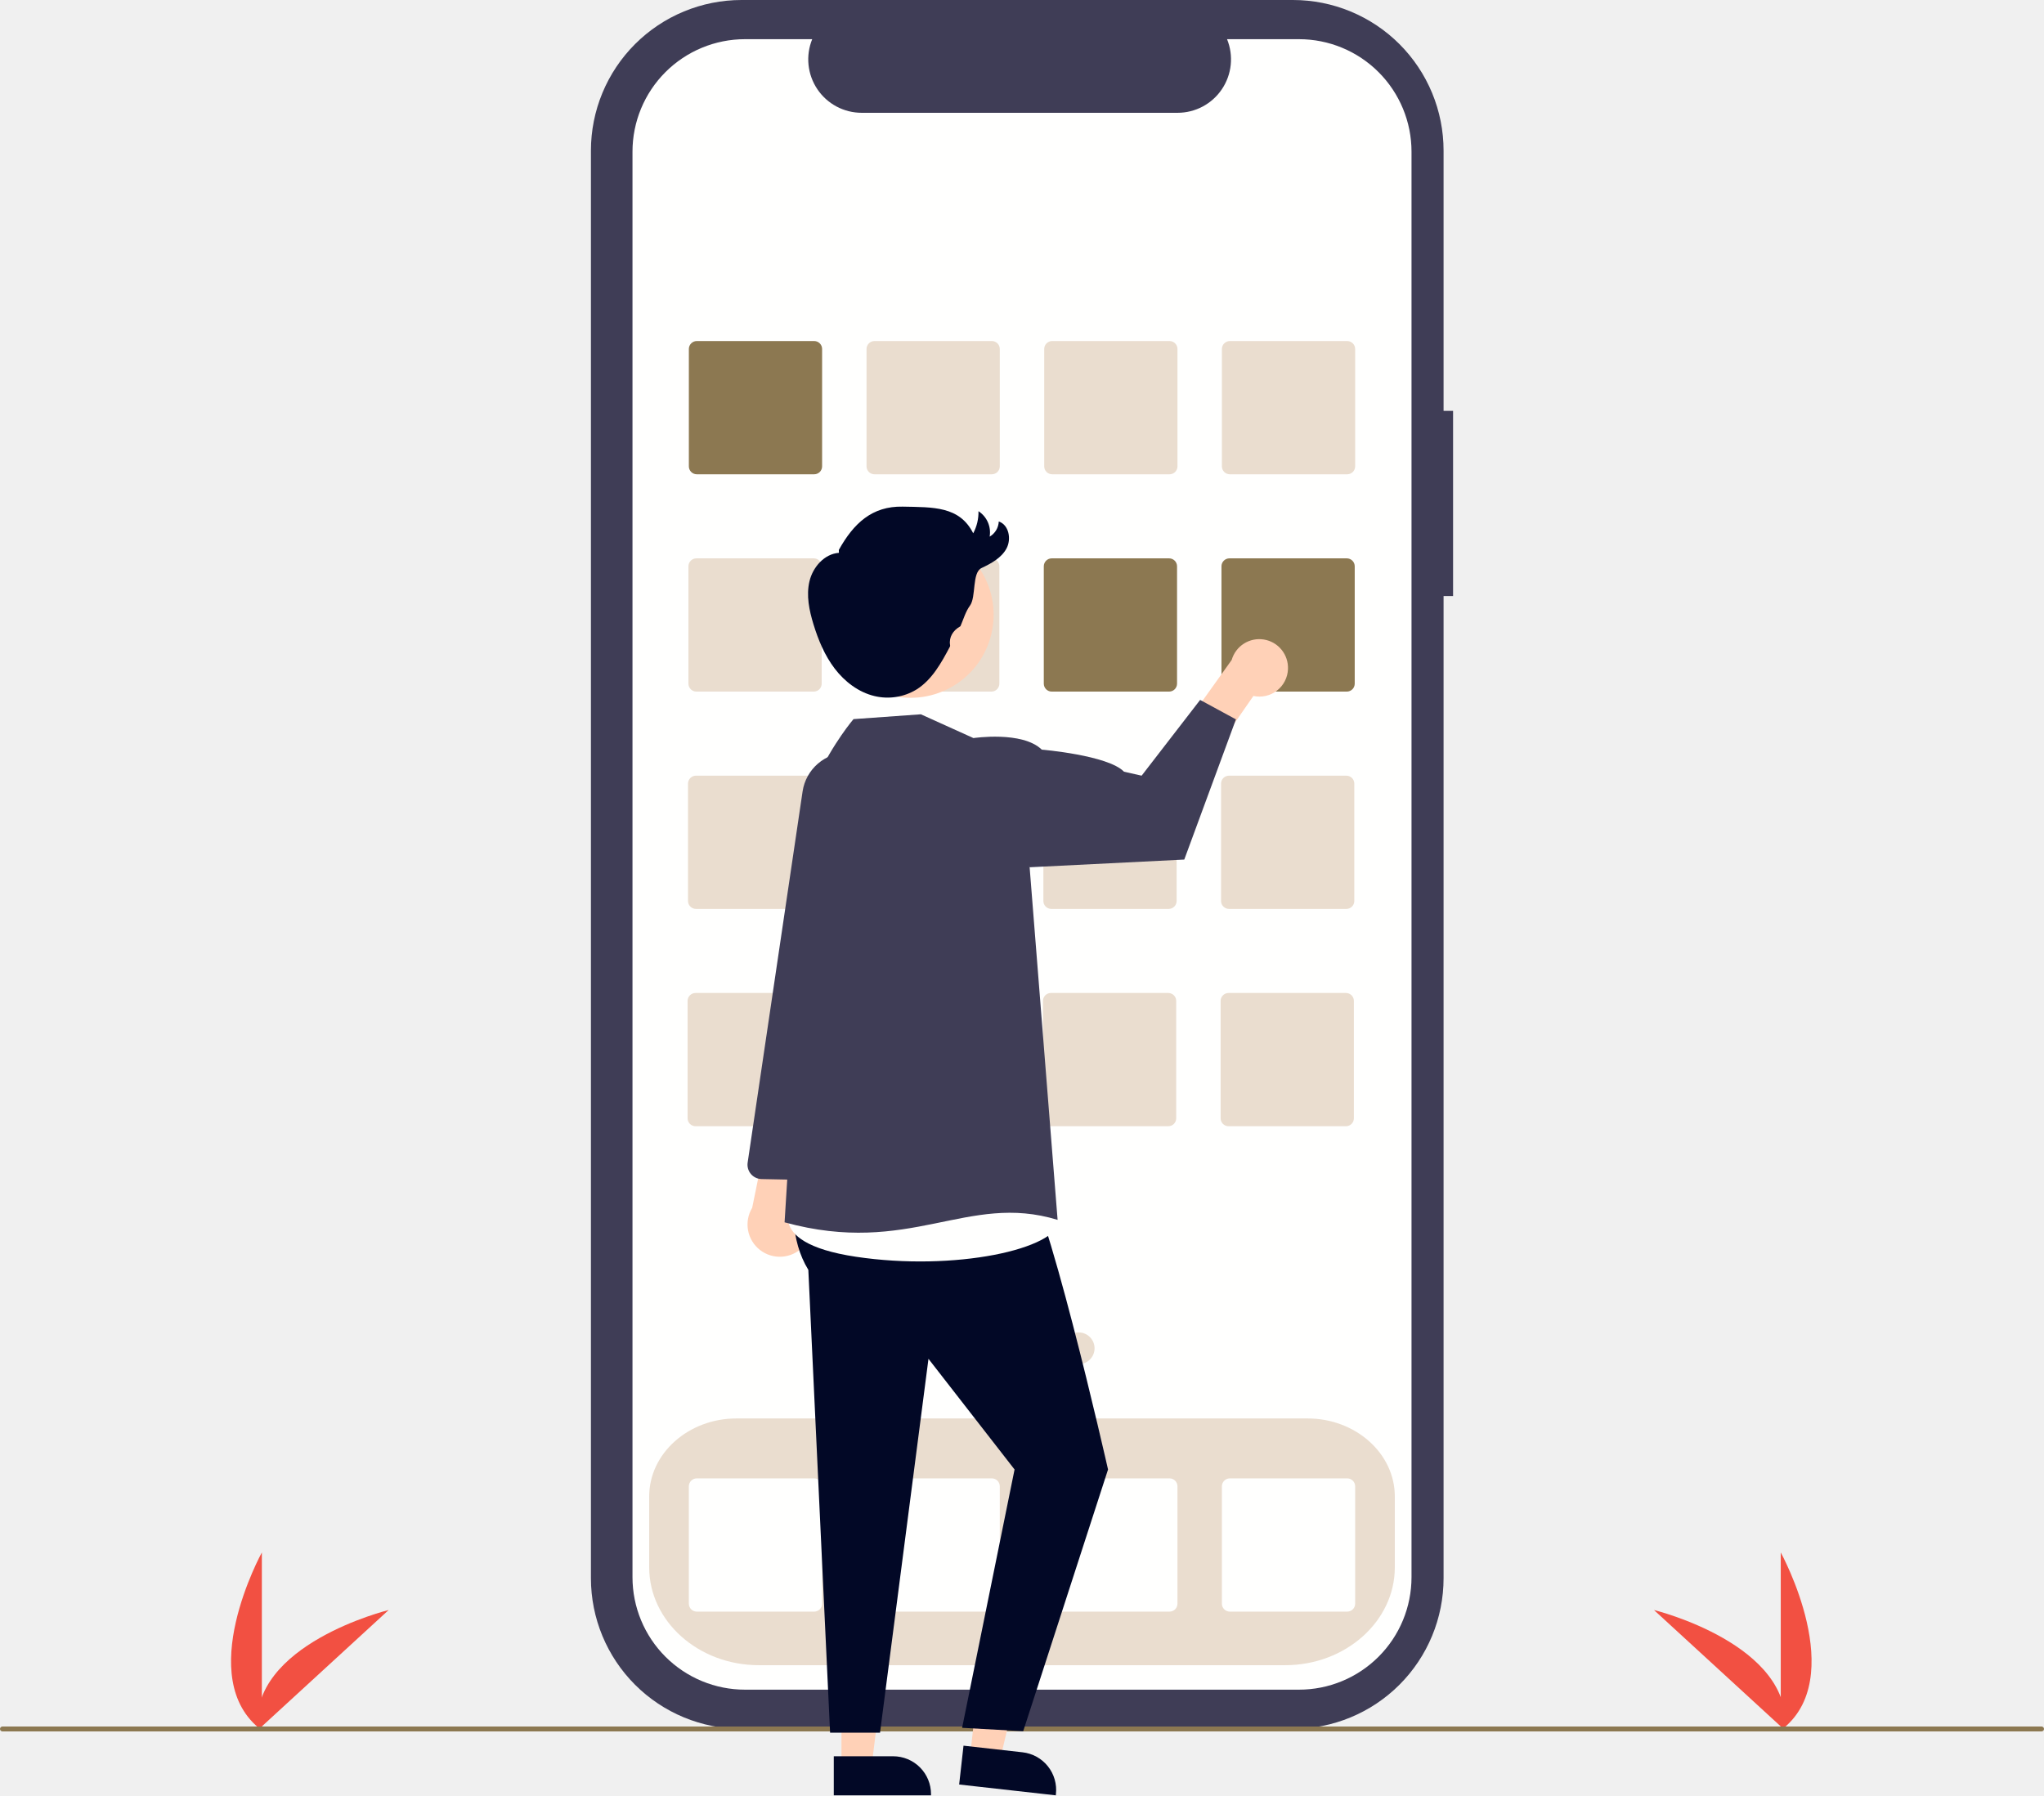
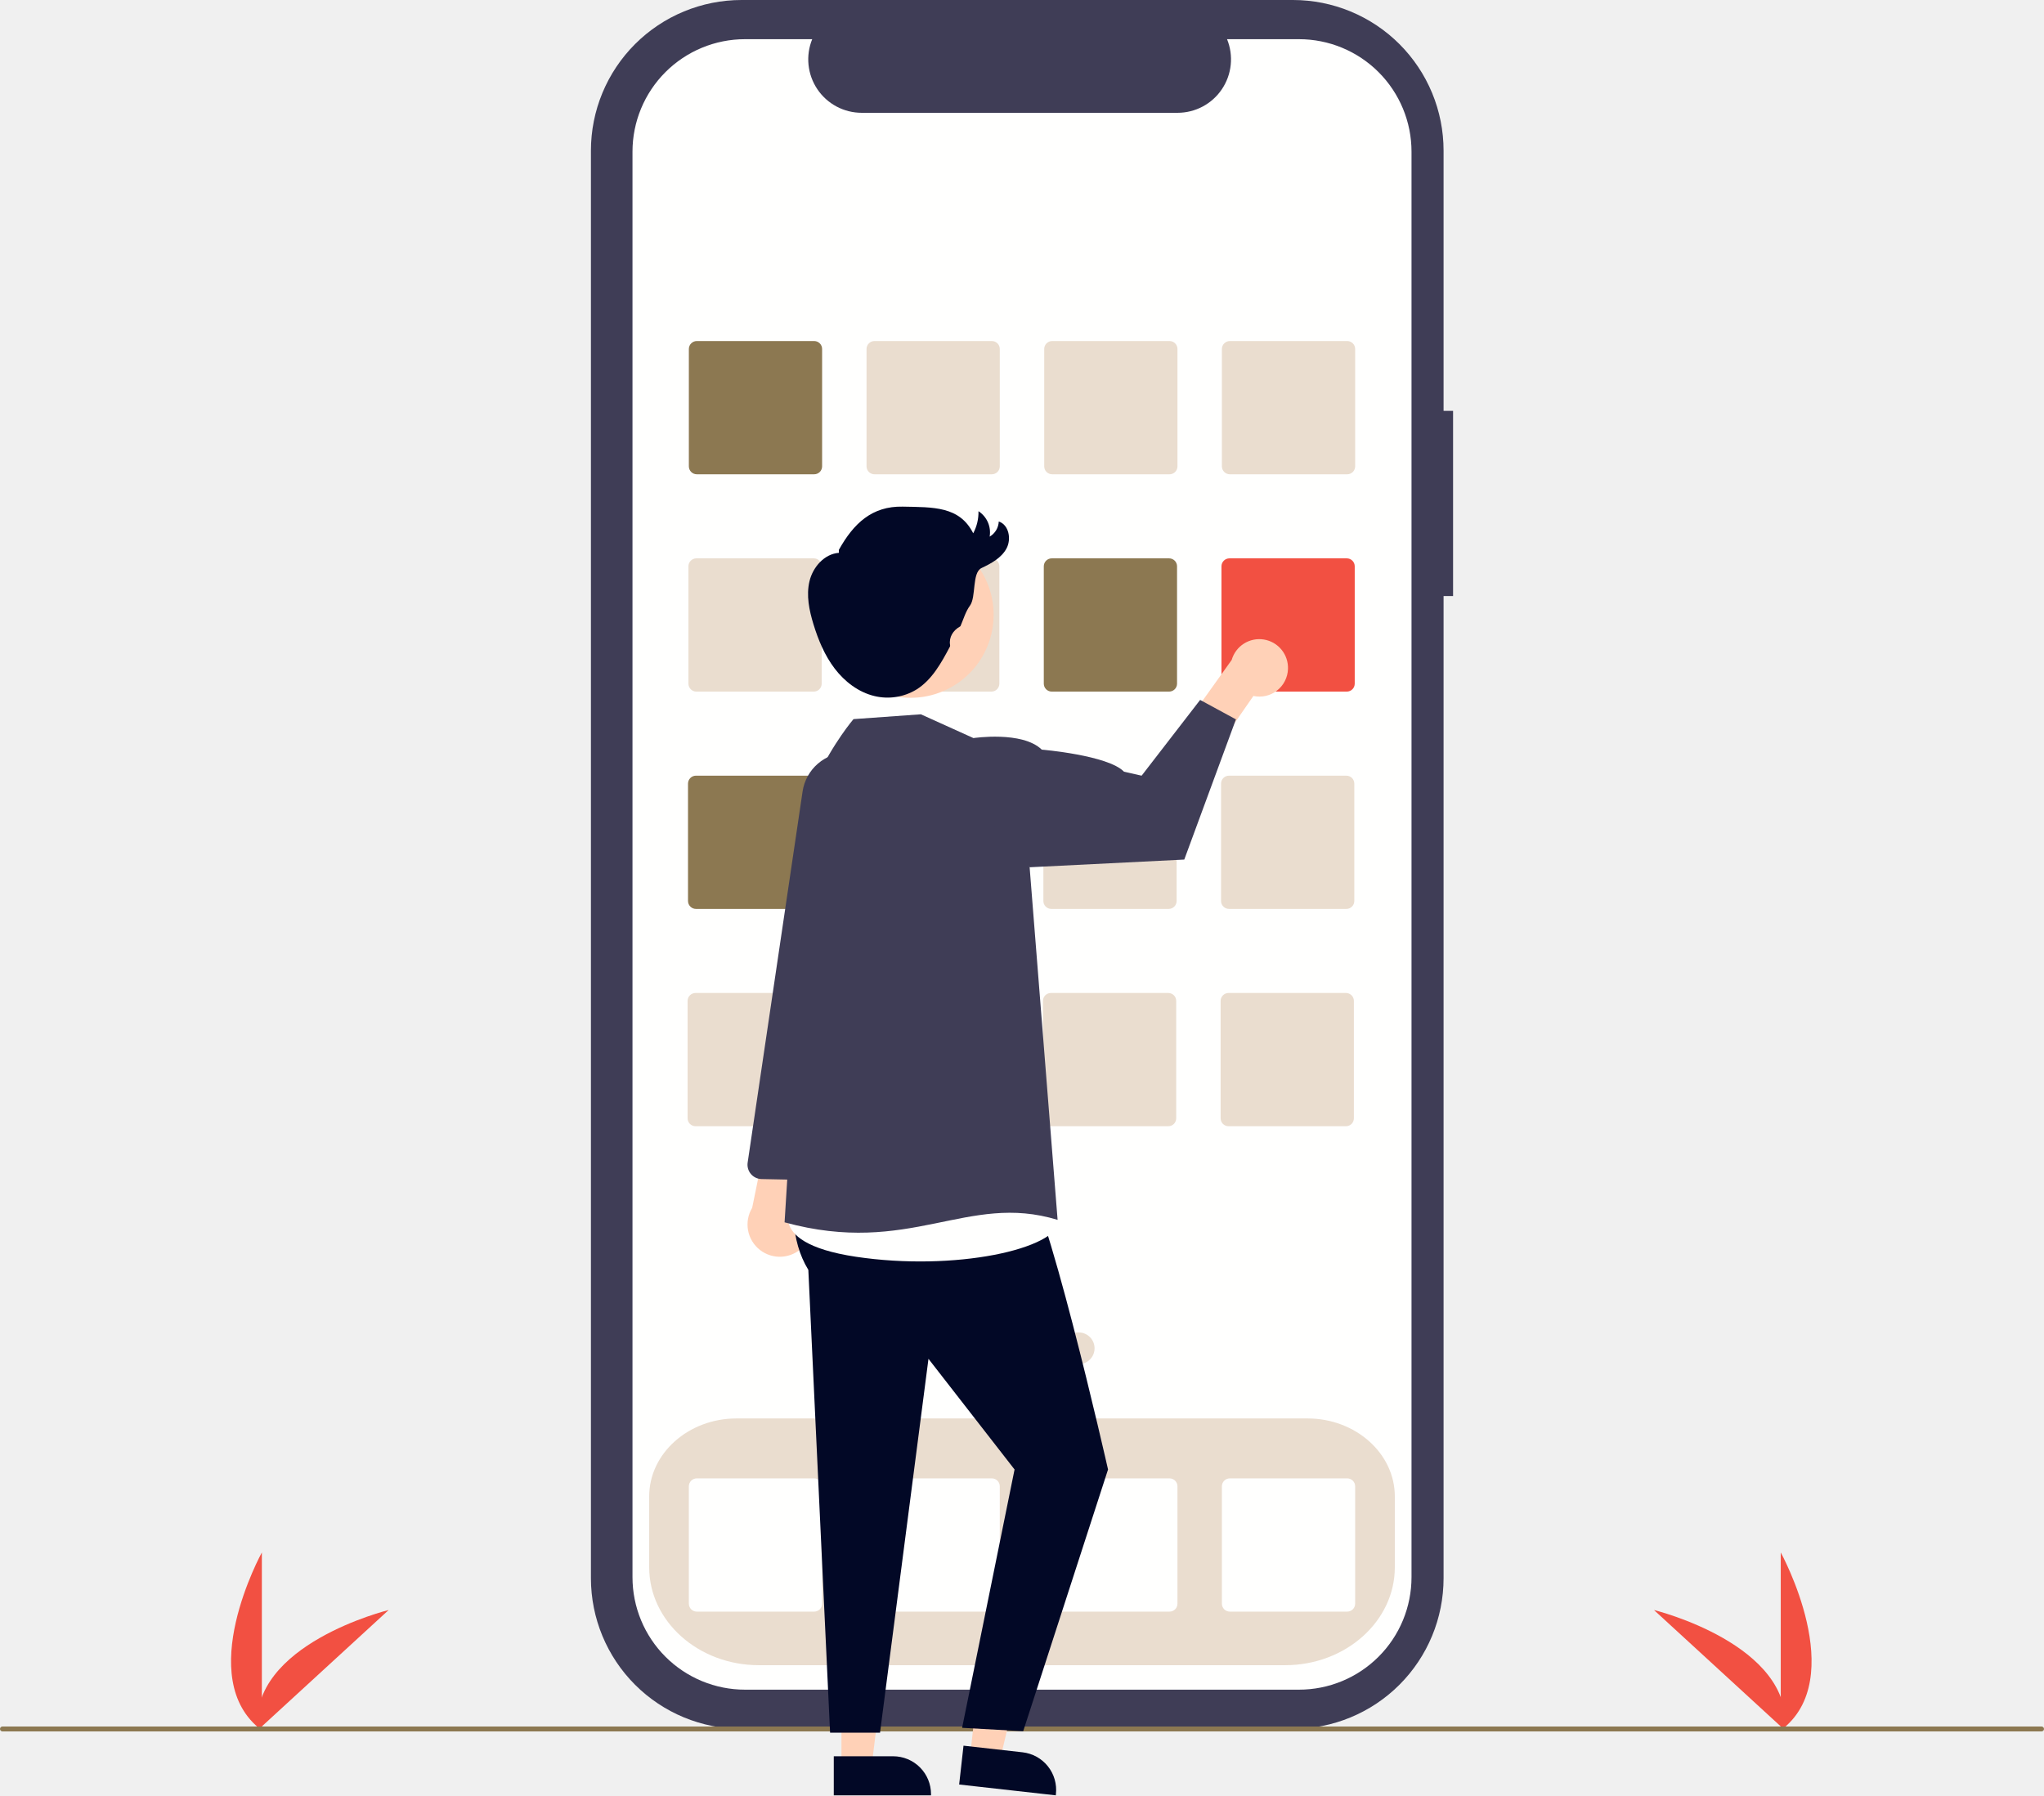
<svg xmlns="http://www.w3.org/2000/svg" width="683" height="600" viewBox="0 0 683 600" fill="none">
-   <g clip-path="url(#clip0)">
-     <path d="M595.037 578.287V518.828C595.037 518.828 618.208 560.982 595.037 578.287Z" fill="#F25042" />
-     <path d="M596.469 578.276L552.67 538.066C552.67 538.066 599.391 549.504 596.469 578.276Z" fill="#F25042" />
-     <path d="M87.499 578.287V518.828C87.499 518.828 64.329 560.982 87.499 578.287Z" fill="#F25042" />
-     <path d="M86.067 578.276L129.866 538.066C129.866 538.066 83.145 549.504 86.067 578.276Z" fill="#F25042" />
-     <path d="M485.543 137.302H482.368V50.334C482.368 43.724 481.067 37.179 478.537 31.072C476.008 24.965 472.3 19.417 467.626 14.743C462.953 10.069 457.404 6.361 451.297 3.831C445.191 1.302 438.646 5.39698e-06 432.036 1.13428e-10H247.79C241.18 -1.40318e-05 234.635 1.302 228.528 3.831C222.422 6.361 216.873 10.069 212.199 14.742C207.525 19.416 203.818 24.965 201.288 31.072C198.759 37.179 197.457 43.724 197.457 50.334V527.445C197.457 540.794 202.76 553.597 212.199 563.037C221.638 572.476 234.441 577.779 247.79 577.779H432.036C445.385 577.779 458.187 572.476 467.626 563.037C477.065 553.597 482.368 540.794 482.368 527.445V199.207H485.543V137.302Z" fill="#3F3D56" />
-     <path d="M434.067 13.095H410.017C411.123 15.807 411.545 18.749 411.246 21.662C410.947 24.576 409.937 27.371 408.303 29.801C406.67 32.232 404.464 34.224 401.879 35.601C399.295 36.978 396.411 37.698 393.483 37.699H287.931C285.002 37.698 282.119 36.978 279.534 35.601C276.95 34.224 274.744 32.232 273.11 29.801C271.477 27.371 270.466 24.576 270.167 21.662C269.868 18.749 270.291 15.807 271.397 13.095H248.934C238.965 13.095 229.404 17.055 222.355 24.105C215.306 31.154 211.346 40.715 211.346 50.684V527.095C211.346 532.031 212.318 536.919 214.207 541.479C216.096 546.04 218.865 550.184 222.355 553.674C225.845 557.165 229.989 559.934 234.549 561.823C239.11 563.712 243.997 564.684 248.934 564.684H434.067C439.003 564.684 443.891 563.712 448.451 561.823C453.012 559.934 457.155 557.165 460.646 553.674C464.136 550.184 466.905 546.04 468.794 541.48C470.683 536.919 471.655 532.031 471.655 527.095V50.684C471.655 45.748 470.683 40.86 468.794 36.3C466.905 31.739 464.136 27.595 460.646 24.105C457.155 20.614 453.012 17.846 448.451 15.957C443.891 14.068 439.003 13.095 434.067 13.095Z" fill="#FFFFFE" />
-     <path d="M429.43 556.504H253.572C233.365 556.504 216.926 541.83 216.926 523.794V500.114C216.926 485.739 230.018 474.043 246.11 474.043H436.892C452.984 474.043 466.076 485.739 466.076 500.114V523.794C466.076 541.83 449.636 556.504 429.43 556.504Z" fill="#EADDCF" />
-     <path d="M272.057 158.505H232.83C232.127 158.504 231.454 158.225 230.957 157.728C230.46 157.231 230.181 156.557 230.18 155.854V116.626C230.181 115.923 230.46 115.249 230.957 114.752C231.454 114.255 232.127 113.976 232.83 113.975H272.057C272.76 113.976 273.434 114.255 273.931 114.752C274.428 115.249 274.707 115.923 274.708 116.626V155.854C274.707 156.557 274.428 157.231 273.931 157.728C273.434 158.225 272.76 158.504 272.057 158.505V158.505Z" fill="#8C7851" />
-     <path d="M331.429 158.505H292.201C291.499 158.504 290.825 158.225 290.328 157.728C289.831 157.231 289.552 156.557 289.551 155.854V116.626C289.552 115.923 289.831 115.249 290.328 114.752C290.825 114.255 291.499 113.976 292.201 113.975H331.429C332.131 113.976 332.805 114.255 333.302 114.752C333.799 115.249 334.078 115.923 334.079 116.626V155.854C334.078 156.557 333.799 157.231 333.302 157.728C332.805 158.225 332.131 158.504 331.429 158.505V158.505Z" fill="#EADDCF" />
-     <path d="M390.8 158.505H351.572C350.87 158.504 350.196 158.225 349.699 157.728C349.202 157.231 348.923 156.557 348.922 155.854V116.626C348.923 115.923 349.202 115.249 349.699 114.752C350.196 114.255 350.87 113.976 351.572 113.975H390.8C391.502 113.976 392.176 114.255 392.673 114.752C393.17 115.249 393.449 115.923 393.45 116.626V155.854C393.449 156.557 393.17 157.231 392.673 157.728C392.176 158.225 391.502 158.504 390.8 158.505V158.505Z" fill="#EADDCF" />
-     <path d="M450.171 158.505H410.943C410.241 158.504 409.567 158.225 409.07 157.728C408.573 157.231 408.294 156.557 408.293 155.854V116.626C408.294 115.923 408.573 115.249 409.07 114.752C409.567 114.255 410.241 113.976 410.943 113.975H450.171C450.873 113.976 451.547 114.255 452.044 114.752C452.541 115.249 452.82 115.923 452.821 116.626V155.854C452.82 156.557 452.541 157.231 452.044 157.728C451.547 158.225 450.873 158.504 450.171 158.505V158.505Z" fill="#EADDCF" />
-     <path d="M271.917 231.131H232.69C231.987 231.13 231.313 230.851 230.816 230.354C230.319 229.857 230.04 229.183 230.039 228.48V189.252C230.04 188.549 230.319 187.875 230.816 187.378C231.313 186.881 231.987 186.602 232.69 186.601H271.917C272.62 186.602 273.293 186.881 273.79 187.378C274.287 187.875 274.566 188.549 274.567 189.252V228.48C274.566 229.183 274.287 229.857 273.79 230.354C273.293 230.851 272.62 231.13 271.917 231.131Z" fill="#EADDCF" />
-     <path d="M331.288 231.131H292.061C291.358 231.13 290.684 230.851 290.187 230.354C289.69 229.857 289.411 229.183 289.41 228.48V189.252C289.411 188.549 289.69 187.875 290.187 187.378C290.684 186.881 291.358 186.602 292.061 186.601H331.288C331.991 186.602 332.664 186.881 333.161 187.378C333.658 187.875 333.938 188.549 333.938 189.252V228.48C333.938 229.183 333.658 229.857 333.161 230.354C332.664 230.851 331.991 231.13 331.288 231.131V231.131Z" fill="#EADDCF" />
-     <path d="M390.659 231.131H351.432C350.729 231.13 350.055 230.851 349.558 230.354C349.062 229.857 348.782 229.183 348.781 228.48V189.252C348.782 188.549 349.062 187.875 349.558 187.378C350.055 186.881 350.729 186.602 351.432 186.601H390.659C391.362 186.602 392.035 186.881 392.532 187.378C393.029 187.875 393.309 188.549 393.31 189.252V228.48C393.309 229.183 393.029 229.857 392.532 230.354C392.035 230.851 391.362 231.13 390.659 231.131V231.131Z" fill="#8C7851" />
-     <path d="M450.03 231.131H410.803C410.1 231.13 409.426 230.851 408.93 230.354C408.433 229.857 408.153 229.183 408.152 228.48V189.252C408.153 188.549 408.433 187.875 408.93 187.378C409.426 186.881 410.1 186.602 410.803 186.601H450.03C450.733 186.602 451.407 186.881 451.903 187.378C452.4 187.875 452.68 188.549 452.681 189.252V228.48C452.68 229.183 452.4 229.857 451.903 230.354C451.407 230.851 450.733 231.13 450.03 231.131V231.131Z" fill="#8C7851" />
-     <path d="M271.776 303.757H232.549C231.846 303.756 231.173 303.477 230.676 302.98C230.179 302.483 229.899 301.809 229.898 301.106V261.878C229.899 261.175 230.179 260.501 230.676 260.004C231.173 259.507 231.846 259.228 232.549 259.227H271.776C272.479 259.228 273.153 259.507 273.649 260.004C274.146 260.501 274.426 261.175 274.427 261.878V301.106C274.426 301.809 274.146 302.483 273.649 302.98C273.153 303.477 272.479 303.756 271.776 303.757V303.757Z" fill="#EADDCF" />
-     <path d="M331.147 303.757H291.92C291.217 303.756 290.544 303.477 290.047 302.98C289.55 302.483 289.27 301.809 289.27 301.106V261.878C289.27 261.175 289.55 260.501 290.047 260.004C290.544 259.507 291.217 259.228 291.92 259.227H331.147C331.85 259.228 332.524 259.507 333.021 260.004C333.517 260.501 333.797 261.175 333.798 261.878V301.106C333.797 301.809 333.517 302.483 333.021 302.98C332.524 303.477 331.85 303.756 331.147 303.757V303.757Z" fill="#EADDCF" />
-     <path d="M390.518 303.757H351.291C350.588 303.756 349.915 303.477 349.418 302.98C348.921 302.483 348.641 301.809 348.641 301.106V261.878C348.641 261.175 348.921 260.501 349.418 260.004C349.915 259.507 350.588 259.228 351.291 259.227H390.518C391.221 259.228 391.895 259.507 392.392 260.004C392.889 260.501 393.168 261.175 393.169 261.878V301.106C393.168 301.809 392.889 302.483 392.392 302.98C391.895 303.477 391.221 303.756 390.518 303.757V303.757Z" fill="#EADDCF" />
-     <path d="M449.889 303.757H410.662C409.96 303.756 409.286 303.477 408.789 302.98C408.292 302.483 408.013 301.809 408.012 301.106V261.878C408.013 261.175 408.292 260.501 408.789 260.004C409.286 259.507 409.96 259.228 410.662 259.227H449.889C450.592 259.228 451.266 259.507 451.763 260.004C452.26 260.501 452.539 261.175 452.54 261.878V301.106C452.539 301.809 452.26 302.483 451.763 302.98C451.266 303.477 450.592 303.756 449.889 303.757V303.757Z" fill="#EADDCF" />
-     <path d="M271.636 376.383H232.408C231.706 376.382 231.032 376.103 230.535 375.606C230.038 375.109 229.759 374.435 229.758 373.732V334.504C229.759 333.801 230.038 333.127 230.535 332.63C231.032 332.133 231.706 331.854 232.408 331.853H271.636C272.338 331.854 273.012 332.133 273.509 332.63C274.006 333.127 274.285 333.801 274.286 334.504V373.732C274.285 374.435 274.006 375.109 273.509 375.606C273.012 376.103 272.338 376.382 271.636 376.383V376.383Z" fill="#EADDCF" />
-     <path d="M331.007 376.383H291.779C291.077 376.382 290.403 376.103 289.906 375.606C289.409 375.109 289.13 374.435 289.129 373.732V334.504C289.13 333.801 289.409 333.127 289.906 332.63C290.403 332.133 291.077 331.854 291.779 331.853H331.007C331.709 331.854 332.383 332.133 332.88 332.63C333.377 333.127 333.656 333.801 333.657 334.504V373.732C333.656 374.435 333.377 375.109 332.88 375.606C332.383 376.103 331.709 376.382 331.007 376.383Z" fill="#EADDCF" />
-     <path d="M390.378 376.383H351.151C350.448 376.382 349.774 376.103 349.277 375.606C348.78 375.109 348.501 374.435 348.5 373.732V334.504C348.501 333.801 348.78 333.127 349.277 332.63C349.774 332.133 350.448 331.854 351.151 331.853H390.378C391.081 331.854 391.754 332.133 392.251 332.63C392.748 333.127 393.027 333.801 393.028 334.504V373.732C393.027 374.435 392.748 375.109 392.251 375.606C391.754 376.103 391.081 376.382 390.378 376.383Z" fill="#EADDCF" />
-     <path d="M449.749 376.383H410.522C409.819 376.382 409.145 376.103 408.648 375.606C408.151 375.109 407.872 374.435 407.871 373.732V334.504C407.872 333.801 408.151 333.127 408.648 332.63C409.145 332.133 409.819 331.854 410.522 331.853H449.749C450.452 331.854 451.125 332.133 451.622 332.63C452.119 333.127 452.399 333.801 452.399 334.504V373.732C452.399 374.435 452.119 375.109 451.622 375.606C451.125 376.103 450.452 376.382 449.749 376.383V376.383Z" fill="#EADDCF" />
-     <path d="M272.057 538.599H232.83C232.127 538.598 231.454 538.319 230.957 537.822C230.46 537.325 230.181 536.651 230.18 535.949V496.72C230.181 496.017 230.46 495.344 230.957 494.847C231.454 494.35 232.127 494.07 232.83 494.069H272.057C272.76 494.07 273.434 494.35 273.931 494.847C274.428 495.344 274.707 496.017 274.708 496.72V535.949C274.707 536.651 274.428 537.325 273.931 537.822C273.434 538.319 272.76 538.598 272.057 538.599Z" fill="#FFFFFE" />
-     <path d="M331.429 538.599H292.201C291.499 538.598 290.825 538.319 290.328 537.822C289.831 537.325 289.552 536.651 289.551 535.949V496.72C289.552 496.017 289.831 495.343 290.328 494.847C290.825 494.35 291.499 494.07 292.201 494.069H331.429C332.131 494.07 332.805 494.35 333.302 494.847C333.799 495.343 334.078 496.017 334.079 496.72V535.949C334.078 536.651 333.799 537.325 333.302 537.822C332.805 538.319 332.131 538.598 331.429 538.599V538.599Z" fill="#FFFFFE" />
-     <path d="M390.8 538.599H351.572C350.87 538.598 350.196 538.319 349.699 537.822C349.202 537.325 348.923 536.651 348.922 535.949V496.72C348.923 496.017 349.202 495.343 349.699 494.847C350.196 494.35 350.87 494.07 351.572 494.069H390.8C391.502 494.07 392.176 494.35 392.673 494.847C393.17 495.343 393.449 496.017 393.45 496.72V535.949C393.449 536.651 393.17 537.325 392.673 537.822C392.176 538.319 391.502 538.598 390.8 538.599V538.599Z" fill="#FFFFFE" />
-     <path d="M450.171 538.599H410.943C410.241 538.598 409.567 538.319 409.07 537.822C408.573 537.325 408.294 536.651 408.293 535.949V496.72C408.294 496.017 408.573 495.344 409.07 494.847C409.567 494.35 410.241 494.07 410.943 494.069H450.171C450.873 494.07 451.547 494.35 452.044 494.847C452.541 495.344 452.82 496.017 452.821 496.72V535.949C452.82 536.651 452.541 537.325 452.044 537.822C451.547 538.319 450.873 538.598 450.171 538.599Z" fill="#FFFFFE" />
-     <path d="M322.276 455.901C325.203 455.901 327.577 453.527 327.577 450.599C327.577 447.672 325.203 445.298 322.276 445.298C319.348 445.298 316.975 447.672 316.975 450.599C316.975 453.527 319.348 455.901 322.276 455.901Z" fill="#EADDCF" />
-     <path d="M341.36 455.901C344.287 455.901 346.661 453.527 346.661 450.599C346.661 447.672 344.287 445.298 341.36 445.298C338.432 445.298 336.059 447.672 336.059 450.599C336.059 453.527 338.432 455.901 341.36 455.901Z" fill="#EADDCF" />
-     <path d="M360.444 455.901C363.371 455.901 365.745 453.527 365.745 450.599C365.745 447.672 363.371 445.298 360.444 445.298C357.516 445.298 355.143 447.672 355.143 450.599C355.143 453.527 357.516 455.901 360.444 455.901Z" fill="#EADDCF" />
-     <path d="M682.178 578.638H0.822C0.604 578.638 0.395 578.552 0.241 578.398C0.087 578.244 0 578.035 0 577.817C0 577.599 0.087 577.39 0.241 577.235C0.395 577.081 0.604 576.995 0.822 576.995H682.178C682.396 576.995 682.605 577.081 682.759 577.235C682.913 577.39 683 577.599 683 577.817C683 578.035 682.913 578.244 682.759 578.398C682.605 578.552 682.396 578.638 682.178 578.638Z" fill="#8C7851" />
-     <path d="M268.239 416.802C269.348 415.693 270.2 414.355 270.736 412.882C271.272 411.408 271.478 409.835 271.34 408.273C271.202 406.711 270.724 405.198 269.938 403.841C269.152 402.484 268.079 401.316 266.793 400.419L277.145 363.737L258.271 369.74L251.334 403.654C249.97 405.914 249.483 408.596 249.964 411.192C250.446 413.787 251.863 416.116 253.946 417.737C256.03 419.358 258.636 420.158 261.27 419.985C263.905 419.813 266.384 418.68 268.239 416.802V416.802Z" fill="#FFD1B7" />
-     <path d="M273.606 394.318C273.269 394.383 272.926 394.412 272.583 394.405L254.477 394.042C253.795 394.028 253.125 393.87 252.509 393.577C251.894 393.284 251.348 392.863 250.908 392.342C250.468 391.822 250.144 391.214 249.957 390.558C249.77 389.903 249.725 389.215 249.825 388.541L268.193 264.437C268.741 260.847 270.555 257.572 273.307 255.203C276.059 252.834 279.567 251.527 283.198 251.519C285.491 251.525 287.753 252.051 289.812 253.059C291.872 254.067 293.675 255.53 295.087 257.337C296.498 259.143 297.48 261.247 297.96 263.49C298.439 265.732 298.402 268.054 297.853 270.28L284.834 323.012L277.45 390.131C277.343 391.149 276.912 392.106 276.219 392.86C275.527 393.613 274.611 394.125 273.606 394.318V394.318Z" fill="#3F3D56" />
-     <path d="M281.177 590.232H291.254L296.048 551.365L281.176 551.366L281.177 590.232Z" fill="#FFD1B7" />
-     <path d="M278.607 586.942L298.451 586.941H298.452C301.806 586.942 305.023 588.274 307.394 590.646C309.766 593.017 311.098 596.234 311.098 599.588V599.999L278.608 600L278.607 586.942Z" fill="#020826" />
-     <path d="M324.143 586.959L334.156 588.082L343.252 549.991L328.472 548.334L324.143 586.959Z" fill="#FFD1B7" />
-     <path d="M321.955 583.403L341.675 585.614L341.676 585.614C345.009 585.988 348.057 587.671 350.149 590.292C352.242 592.913 353.207 596.258 352.834 599.592L352.788 600L320.5 596.38L321.955 583.403Z" fill="#020826" />
-     <path d="M271.72 373.941C271.72 373.941 257.906 404.524 270.105 424.388L277.373 579.049H294.06L310.249 454.116L339.015 491.103L321.49 577.428L341.899 578.574L370.248 491.103C370.248 491.103 348.469 394.651 341.277 392.328L336.55 370.279L271.72 373.941Z" fill="#020826" />
-     <path d="M265.57 400.791C265.57 400.791 253.125 415.074 286.001 420.006C318.877 424.938 353.397 417.54 354.219 407.677C355.041 397.814 265.57 400.791 265.57 400.791Z" fill="#FFFFFE" />
-     <path d="M430.377 223.608C430.326 225.003 429.97 226.369 429.334 227.611C428.698 228.852 427.797 229.94 426.695 230.796C425.594 231.652 424.318 232.256 422.957 232.566C421.597 232.875 420.185 232.883 418.822 232.588L406.395 250.509L393.662 245.614L411.567 220.551C412.214 218.293 413.668 216.351 415.651 215.093C417.635 213.835 420.011 213.348 422.33 213.725C424.648 214.102 426.748 215.316 428.231 217.138C429.714 218.959 430.477 221.261 430.377 223.608V223.608Z" fill="#FFD1B7" />
-     <path d="M325.278 246.667L307.708 238.718L285.196 240.327C285.196 240.327 258.057 272.059 268.741 302.47L262.166 408.499C304.083 420.006 323.137 398.424 353.397 407.677L344.05 289.838L325.278 246.667Z" fill="#3F3D56" />
-     <path d="M313.535 254.387L325.278 246.667C325.278 246.667 341.59 244.201 348.11 250.527C348.11 250.527 370.241 252.379 375.586 257.904L381.471 259.231L401.022 233.914L412.985 240.414L395.725 287.264L344.051 289.838L313.535 254.387Z" fill="#3F3D56" />
-     <path d="M317.587 229.801C331.028 222.453 335.967 205.601 328.62 192.16C321.273 178.719 304.421 173.779 290.981 181.127C277.54 188.474 272.601 205.327 279.948 218.768C287.295 232.209 304.147 237.148 317.587 229.801Z" fill="#FFD1B7" />
-     <path d="M280.296 183.779C285.247 174.875 291.433 169.109 301.619 169.317C311.805 169.526 320.615 169.123 325.198 178.222C326.41 175.954 327.016 173.412 326.959 170.842C328.343 171.74 329.434 173.024 330.097 174.535C330.76 176.046 330.966 177.718 330.69 179.345C331.582 178.822 332.328 178.085 332.86 177.2C333.393 176.314 333.694 175.309 333.738 174.277C337.137 175.408 338.021 180.199 336.301 183.342C334.581 186.485 331.207 188.302 327.971 189.839C324.734 191.375 326.229 199.501 324.115 202.394C322.64 204.413 321.965 206.887 320.971 209.181C320.93 209.272 320.859 209.346 320.77 209.391C318.491 210.662 317.053 212.933 317.455 215.511C317.503 215.704 317.492 215.907 317.423 216.094C314.538 221.53 311.423 227.216 306.194 230.46C301.998 232.994 296.972 233.771 292.206 232.622C286.861 231.344 282.24 227.8 278.908 223.429C275.576 219.059 273.433 213.893 271.822 208.638C270.393 203.977 269.354 198.992 270.487 194.25C271.62 189.508 275.457 185.117 280.319 184.751" fill="#020826" />
+   <g id="heroSVG" clip-path="url(#clip0_1006_2)">
+     <path id="Vector" d="M595.037 578.287V518.828C595.037 518.828 618.208 560.982 595.037 578.287Z" fill="#F25042" />
+     <path id="Vector_2" d="M596.469 578.276L552.67 538.066C552.67 538.066 599.391 549.504 596.469 578.276Z" fill="#F25042" />
+     <path id="Vector_3" d="M87.499 578.287V518.828C87.499 518.828 64.329 560.982 87.499 578.287Z" fill="#F25042" />
+     <path id="Vector_4" d="M86.067 578.276L129.866 538.066C129.866 538.066 83.145 549.504 86.067 578.276Z" fill="#F25042" />
+     <path id="Vector_5" d="M485.543 137.302H482.368V50.334C482.368 43.724 481.067 37.179 478.537 31.072C476.008 24.965 472.3 19.417 467.626 14.743C462.953 10.069 457.404 6.361 451.297 3.831C445.191 1.302 438.646 5.39698e-06 432.036 1.13424e-10H247.79C241.18 -1.40318e-05 234.635 1.302 228.528 3.831C222.422 6.361 216.873 10.069 212.199 14.742C207.525 19.416 203.818 24.965 201.288 31.072C198.759 37.179 197.457 43.724 197.457 50.334V527.445C197.457 540.794 202.76 553.597 212.199 563.037C221.638 572.476 234.441 577.779 247.79 577.779H432.036C445.385 577.779 458.187 572.476 467.626 563.037C477.065 553.597 482.368 540.794 482.368 527.445V199.207H485.543V137.302Z" fill="#3F3D56" />
+     <path id="Vector_6" d="M434.067 13.095H410.017C411.123 15.807 411.545 18.749 411.246 21.662C410.947 24.576 409.937 27.371 408.303 29.801C406.67 32.232 404.464 34.224 401.879 35.601C399.295 36.978 396.411 37.698 393.483 37.699H287.931C285.002 37.698 282.119 36.978 279.534 35.601C276.95 34.224 274.744 32.232 273.11 29.801C271.477 27.371 270.466 24.576 270.167 21.662C269.868 18.749 270.291 15.807 271.397 13.095H248.934C238.965 13.095 229.404 17.055 222.355 24.105C215.306 31.154 211.346 40.715 211.346 50.684V527.095C211.346 532.031 212.318 536.919 214.207 541.479C216.096 546.04 218.865 550.184 222.355 553.674C225.845 557.165 229.989 559.934 234.549 561.823C239.11 563.712 243.997 564.684 248.934 564.684H434.067C439.003 564.684 443.891 563.712 448.451 561.823C453.012 559.934 457.155 557.165 460.646 553.674C464.136 550.184 466.905 546.04 468.794 541.48C470.683 536.919 471.655 532.031 471.655 527.095V50.684C471.655 45.748 470.683 40.86 468.794 36.3C466.905 31.739 464.136 27.595 460.646 24.105C457.155 20.614 453.012 17.846 448.451 15.957C443.891 14.068 439.003 13.095 434.067 13.095Z" fill="#FFFFFE" />
+     <path id="Vector_7" d="M429.43 556.504H253.572C233.365 556.504 216.926 541.83 216.926 523.794V500.114C216.926 485.739 230.018 474.043 246.11 474.043H436.892C452.984 474.043 466.076 485.739 466.076 500.114V523.794C466.076 541.83 449.636 556.504 429.43 556.504Z" fill="#EADDCF" />
+     <path id="Vector_8" d="M272.057 158.505H232.83C232.127 158.504 231.454 158.225 230.957 157.728C230.46 157.231 230.181 156.557 230.18 155.854V116.626C230.181 115.923 230.46 115.249 230.957 114.752C231.454 114.255 232.127 113.976 232.83 113.975H272.057C272.76 113.976 273.434 114.255 273.931 114.752C274.428 115.249 274.707 115.923 274.708 116.626V155.854C274.707 156.557 274.428 157.231 273.931 157.728C273.434 158.225 272.76 158.504 272.057 158.505Z" fill="#8C7851" />
+     <path id="Vector_9" d="M331.429 158.505H292.201C291.499 158.504 290.825 158.225 290.328 157.728C289.831 157.231 289.552 156.557 289.551 155.854V116.626C289.552 115.923 289.831 115.249 290.328 114.752C290.825 114.255 291.499 113.976 292.201 113.975H331.429C332.131 113.976 332.805 114.255 333.302 114.752C333.799 115.249 334.078 115.923 334.079 116.626V155.854C334.078 156.557 333.799 157.231 333.302 157.728C332.805 158.225 332.131 158.504 331.429 158.505Z" fill="#EADDCF" />
+     <path id="Vector_10" d="M390.8 158.505H351.572C350.87 158.504 350.196 158.225 349.699 157.728C349.202 157.231 348.923 156.557 348.922 155.854V116.626C348.923 115.923 349.202 115.249 349.699 114.752C350.196 114.255 350.87 113.976 351.572 113.975H390.8C391.502 113.976 392.176 114.255 392.673 114.752C393.17 115.249 393.449 115.923 393.45 116.626V155.854C393.449 156.557 393.17 157.231 392.673 157.728C392.176 158.225 391.502 158.504 390.8 158.505Z" fill="#EADDCF" />
+     <path id="Vector_11" d="M450.171 158.505H410.943C410.241 158.504 409.567 158.225 409.07 157.728C408.573 157.231 408.294 156.557 408.293 155.854V116.626C408.294 115.923 408.573 115.249 409.07 114.752C409.567 114.255 410.241 113.976 410.943 113.975H450.171C450.873 113.976 451.547 114.255 452.044 114.752C452.541 115.249 452.82 115.923 452.821 116.626V155.854C452.82 156.557 452.541 157.231 452.044 157.728C451.547 158.225 450.873 158.504 450.171 158.505Z" fill="#EADDCF" />
+     <path id="Vector_12" d="M271.917 231.131H232.69C231.987 231.13 231.313 230.851 230.816 230.354C230.319 229.857 230.04 229.183 230.039 228.48V189.252C230.04 188.549 230.319 187.875 230.816 187.378C231.313 186.881 231.987 186.602 232.69 186.601H271.917C272.62 186.602 273.293 186.881 273.79 187.378C274.287 187.875 274.566 188.549 274.567 189.252V228.48C274.566 229.183 274.287 229.857 273.79 230.354C273.293 230.851 272.62 231.13 271.917 231.131Z" fill="#EADDCF" />
+     <path id="Vector_13" d="M331.288 231.131H292.061C291.358 231.13 290.684 230.851 290.187 230.354C289.69 229.857 289.411 229.183 289.41 228.48V189.252C289.411 188.549 289.69 187.875 290.187 187.378C290.684 186.881 291.358 186.602 292.061 186.601H331.288C331.991 186.602 332.664 186.881 333.161 187.378C333.658 187.875 333.938 188.549 333.938 189.252V228.48C333.938 229.183 333.658 229.857 333.161 230.354C332.664 230.851 331.991 231.13 331.288 231.131Z" fill="#EADDCF" />
+     <path id="Vector_14" d="M390.659 231.131H351.432C350.729 231.13 350.055 230.851 349.558 230.354C349.062 229.857 348.782 229.183 348.781 228.48V189.252C348.782 188.549 349.062 187.875 349.558 187.378C350.055 186.881 350.729 186.602 351.432 186.601H390.659C391.362 186.602 392.035 186.881 392.532 187.378C393.029 187.875 393.309 188.549 393.31 189.252V228.48C393.309 229.183 393.029 229.857 392.532 230.354C392.035 230.851 391.362 231.13 390.659 231.131Z" fill="#8C7851" />
+     <path id="primary-button" d="M450.03 231.131H410.803C410.1 231.13 409.426 230.851 408.93 230.354C408.433 229.857 408.153 229.183 408.152 228.48V189.252C408.153 188.549 408.433 187.875 408.93 187.378C409.426 186.881 410.1 186.602 410.803 186.601H450.03C450.733 186.602 451.407 186.881 451.903 187.378C452.4 187.875 452.68 188.549 452.681 189.252V228.48C452.68 229.183 452.4 229.857 451.903 230.354C451.407 230.851 450.733 231.13 450.03 231.131Z" fill="#F25042" />
+     <path id="Vector_15" d="M271.776 303.757H232.549C231.846 303.756 231.173 303.477 230.676 302.98C230.179 302.483 229.899 301.809 229.898 301.106V261.878C229.899 261.175 230.179 260.501 230.676 260.004C231.173 259.507 231.846 259.228 232.549 259.227H271.776C272.479 259.228 273.153 259.507 273.649 260.004C274.146 260.501 274.426 261.175 274.427 261.878V301.106C274.426 301.809 274.146 302.483 273.649 302.98C273.153 303.477 272.479 303.756 271.776 303.757Z" fill="#8C7851" />
+     <path id="Vector_16" d="M331.147 303.757H291.92C291.217 303.756 290.544 303.477 290.047 302.98C289.55 302.483 289.27 301.809 289.27 301.106V261.878C289.27 261.175 289.55 260.501 290.047 260.004C290.544 259.507 291.217 259.228 291.92 259.227H331.147C331.85 259.228 332.524 259.507 333.021 260.004C333.517 260.501 333.797 261.175 333.798 261.878V301.106C333.797 301.809 333.517 302.483 333.021 302.98C332.524 303.477 331.85 303.756 331.147 303.757Z" fill="#EADDCF" />
+     <path id="Vector_17" d="M390.518 303.757H351.291C350.588 303.756 349.915 303.477 349.418 302.98C348.921 302.483 348.641 301.809 348.641 301.106V261.878C348.641 261.175 348.921 260.501 349.418 260.004C349.915 259.507 350.588 259.228 351.291 259.227H390.518C391.221 259.228 391.895 259.507 392.392 260.004C392.889 260.501 393.168 261.175 393.169 261.878V301.106C393.168 301.809 392.889 302.483 392.392 302.98C391.895 303.477 391.221 303.756 390.518 303.757Z" fill="#EADDCF" />
+     <path id="Vector_18" d="M449.889 303.757H410.662C409.96 303.756 409.286 303.477 408.789 302.98C408.292 302.483 408.013 301.809 408.012 301.106V261.878C408.013 261.175 408.292 260.501 408.789 260.004C409.286 259.507 409.96 259.228 410.662 259.227H449.889C450.592 259.228 451.266 259.507 451.763 260.004C452.26 260.501 452.539 261.175 452.54 261.878V301.106C452.539 301.809 452.26 302.483 451.763 302.98C451.266 303.477 450.592 303.756 449.889 303.757Z" fill="#EADDCF" />
+     <path id="Vector_19" d="M271.636 376.383H232.408C231.706 376.382 231.032 376.103 230.535 375.606C230.038 375.109 229.759 374.435 229.758 373.732V334.504C229.759 333.801 230.038 333.127 230.535 332.63C231.032 332.133 231.706 331.854 232.408 331.853H271.636C272.338 331.854 273.012 332.133 273.509 332.63C274.006 333.127 274.285 333.801 274.286 334.504V373.732C274.285 374.435 274.006 375.109 273.509 375.606C273.012 376.103 272.338 376.382 271.636 376.383Z" fill="#EADDCF" />
+     <path id="Vector_20" d="M331.007 376.383H291.779C291.077 376.382 290.403 376.103 289.906 375.606C289.409 375.109 289.13 374.435 289.129 373.732V334.504C289.13 333.801 289.409 333.127 289.906 332.63C290.403 332.133 291.077 331.854 291.779 331.853H331.007C331.709 331.854 332.383 332.133 332.88 332.63C333.377 333.127 333.656 333.801 333.657 334.504V373.732C333.656 374.435 333.377 375.109 332.88 375.606C332.383 376.103 331.709 376.382 331.007 376.383Z" fill="#EADDCF" />
+     <path id="Vector_21" d="M390.378 376.383H351.151C350.448 376.382 349.774 376.103 349.277 375.606C348.78 375.109 348.501 374.435 348.5 373.732V334.504C348.501 333.801 348.78 333.127 349.277 332.63C349.774 332.133 350.448 331.854 351.151 331.853H390.378C391.081 331.854 391.754 332.133 392.251 332.63C392.748 333.127 393.027 333.801 393.028 334.504V373.732C393.027 374.435 392.748 375.109 392.251 375.606C391.754 376.103 391.081 376.382 390.378 376.383Z" fill="#EADDCF" />
+     <path id="Vector_22" d="M449.749 376.383H410.522C409.819 376.382 409.145 376.103 408.648 375.606C408.151 375.109 407.872 374.435 407.871 373.732V334.504C407.872 333.801 408.151 333.127 408.648 332.63C409.145 332.133 409.819 331.854 410.522 331.853H449.749C450.452 331.854 451.125 332.133 451.622 332.63C452.119 333.127 452.399 333.801 452.399 334.504V373.732C452.399 374.435 452.119 375.109 451.622 375.606C451.125 376.103 450.452 376.382 449.749 376.383Z" fill="#EADDCF" />
+     <path id="Vector_23" d="M272.057 538.599H232.83C232.127 538.598 231.454 538.319 230.957 537.822C230.46 537.325 230.181 536.651 230.18 535.949V496.72C230.181 496.017 230.46 495.344 230.957 494.847C231.454 494.35 232.127 494.07 232.83 494.069H272.057C272.76 494.07 273.434 494.35 273.931 494.847C274.428 495.344 274.707 496.017 274.708 496.72V535.949C274.707 536.651 274.428 537.325 273.931 537.822C273.434 538.319 272.76 538.598 272.057 538.599Z" fill="#FFFFFE" />
+     <path id="Vector_24" d="M331.429 538.599H292.201C291.499 538.598 290.825 538.319 290.328 537.822C289.831 537.325 289.552 536.651 289.551 535.949V496.72C289.552 496.017 289.831 495.343 290.328 494.847C290.825 494.35 291.499 494.07 292.201 494.069H331.429C332.131 494.07 332.805 494.35 333.302 494.847C333.799 495.343 334.078 496.017 334.079 496.72V535.949C334.078 536.651 333.799 537.325 333.302 537.822C332.805 538.319 332.131 538.598 331.429 538.599Z" fill="#FFFFFE" />
+     <path id="Vector_25" d="M390.8 538.599H351.572C350.87 538.598 350.196 538.319 349.699 537.822C349.202 537.325 348.923 536.651 348.922 535.949V496.72C348.923 496.017 349.202 495.343 349.699 494.847C350.196 494.35 350.87 494.07 351.572 494.069H390.8C391.502 494.07 392.176 494.35 392.673 494.847C393.17 495.343 393.449 496.017 393.45 496.72V535.949C393.449 536.651 393.17 537.325 392.673 537.822C392.176 538.319 391.502 538.598 390.8 538.599Z" fill="#FFFFFE" />
+     <path id="Vector_26" d="M450.171 538.599H410.943C410.241 538.598 409.567 538.319 409.07 537.822C408.573 537.325 408.294 536.651 408.293 535.949V496.72C408.294 496.017 408.573 495.344 409.07 494.847C409.567 494.35 410.241 494.07 410.943 494.069H450.171C450.873 494.07 451.547 494.35 452.044 494.847C452.541 495.344 452.82 496.017 452.821 496.72V535.949C452.82 536.651 452.541 537.325 452.044 537.822C451.547 538.319 450.873 538.598 450.171 538.599Z" fill="#FFFFFE" />
+     <path id="Vector_27" d="M322.276 455.901C325.203 455.901 327.577 453.527 327.577 450.599C327.577 447.672 325.203 445.298 322.276 445.298C319.348 445.298 316.975 447.672 316.975 450.599C316.975 453.527 319.348 455.901 322.276 455.901Z" fill="#EADDCF" />
+     <path id="Vector_28" d="M341.36 455.901C344.287 455.901 346.661 453.527 346.661 450.599C346.661 447.672 344.287 445.298 341.36 445.298C338.432 445.298 336.059 447.672 336.059 450.599C336.059 453.527 338.432 455.901 341.36 455.901Z" fill="#EADDCF" />
+     <path id="Vector_29" d="M360.444 455.901C363.371 455.901 365.745 453.527 365.745 450.599C365.745 447.672 363.371 445.298 360.444 445.298C357.516 445.298 355.143 447.672 355.143 450.599C355.143 453.527 357.516 455.901 360.444 455.901Z" fill="#EADDCF" />
+     <path id="Vector_30" d="M682.178 578.638H0.822C0.604 578.638 0.395 578.552 0.241 578.398C0.087 578.244 0 578.035 0 577.817C0 577.599 0.087 577.39 0.241 577.235C0.395 577.081 0.604 576.995 0.822 576.995H682.178C682.396 576.995 682.605 577.081 682.759 577.235C682.913 577.39 683 577.599 683 577.817C683 578.035 682.913 578.244 682.759 578.398C682.605 578.552 682.396 578.638 682.178 578.638Z" fill="#8C7851" />
+     <path id="Vector_31" d="M268.239 416.802C269.348 415.693 270.2 414.355 270.736 412.882C271.272 411.408 271.478 409.835 271.34 408.273C271.202 406.711 270.724 405.198 269.938 403.841C269.152 402.484 268.079 401.316 266.793 400.419L277.145 363.737L258.271 369.74L251.334 403.654C249.97 405.914 249.483 408.596 249.964 411.192C250.446 413.787 251.863 416.116 253.946 417.737C256.03 419.358 258.636 420.158 261.27 419.985C263.905 419.813 266.384 418.68 268.239 416.802Z" fill="#FFD1B7" />
+     <path id="Vector_32" d="M273.606 394.318C273.269 394.383 272.926 394.412 272.583 394.405L254.477 394.042C253.795 394.028 253.125 393.87 252.509 393.577C251.894 393.284 251.348 392.863 250.908 392.342C250.468 391.822 250.144 391.214 249.957 390.558C249.77 389.903 249.725 389.215 249.825 388.541L268.193 264.437C268.741 260.847 270.555 257.572 273.307 255.203C276.059 252.834 279.567 251.527 283.198 251.519C285.491 251.525 287.753 252.051 289.812 253.059C291.872 254.067 293.675 255.53 295.087 257.337C296.498 259.143 297.48 261.247 297.96 263.49C298.439 265.732 298.402 268.054 297.853 270.28L284.834 323.012L277.45 390.131C277.343 391.149 276.912 392.106 276.219 392.86C275.527 393.613 274.611 394.125 273.606 394.318Z" fill="#3F3D56" />
+     <path id="Vector_33" d="M281.177 590.232H291.254L296.048 551.365L281.176 551.366L281.177 590.232Z" fill="#FFD1B7" />
+     <path id="Vector_34" d="M278.607 586.942L298.451 586.941H298.452C301.806 586.942 305.023 588.274 307.394 590.646C309.766 593.017 311.098 596.234 311.098 599.588V599.999L278.608 600L278.607 586.942Z" fill="#020826" />
+     <path id="Vector_35" d="M324.143 586.959L334.156 588.082L343.252 549.991L328.472 548.334L324.143 586.959Z" fill="#FFD1B7" />
+     <path id="Vector_36" d="M321.955 583.403L341.675 585.614H341.676C345.009 585.988 348.057 587.671 350.149 590.292C352.242 592.913 353.207 596.258 352.834 599.592L352.788 600L320.5 596.38L321.955 583.403Z" fill="#020826" />
+     <path id="Vector_37" d="M271.72 373.941C271.72 373.941 257.906 404.524 270.105 424.388L277.373 579.049H294.06L310.249 454.116L339.015 491.103L321.49 577.428L341.899 578.574L370.248 491.103C370.248 491.103 348.469 394.651 341.277 392.328L336.55 370.279L271.72 373.941Z" fill="#020826" />
+     <path id="Vector_38" d="M265.57 400.791C265.57 400.791 253.125 415.074 286.001 420.006C318.877 424.938 353.397 417.54 354.219 407.677C355.041 397.814 265.57 400.791 265.57 400.791Z" fill="#FFFFFE" />
+     <path id="Vector_39" d="M430.377 223.608C430.326 225.003 429.97 226.369 429.334 227.611C428.698 228.852 427.797 229.94 426.695 230.796C425.594 231.652 424.318 232.256 422.957 232.566C421.597 232.875 420.185 232.883 418.822 232.588L406.395 250.509L393.662 245.614L411.567 220.551C412.214 218.293 413.668 216.351 415.651 215.093C417.635 213.835 420.011 213.348 422.33 213.725C424.648 214.102 426.748 215.316 428.231 217.138C429.714 218.959 430.477 221.261 430.377 223.608Z" fill="#FFD1B7" />
+     <path id="Vector_40" d="M325.278 246.667L307.708 238.718L285.196 240.327C285.196 240.327 258.057 272.059 268.741 302.47L262.166 408.499C304.083 420.006 323.137 398.424 353.397 407.677L344.05 289.838L325.278 246.667Z" fill="#3F3D56" />
+     <path id="Vector_41" d="M313.535 254.387L325.278 246.667C325.278 246.667 341.59 244.201 348.11 250.527C348.11 250.527 370.241 252.379 375.586 257.904L381.471 259.231L401.022 233.914L412.985 240.414L395.725 287.264L344.051 289.838L313.535 254.387Z" fill="#3F3D56" />
+     <path id="Vector_42" d="M317.588 229.801C331.029 222.453 335.968 205.601 328.621 192.16C321.274 178.719 304.422 173.779 290.982 181.127C277.541 188.474 272.602 205.327 279.949 218.768C287.296 232.209 304.148 237.148 317.588 229.801Z" fill="#FFD1B7" />
+     <path id="Vector_43" d="M280.296 183.779C285.247 174.875 291.433 169.109 301.619 169.317C311.805 169.526 320.615 169.123 325.198 178.222C326.41 175.954 327.016 173.412 326.959 170.842C328.343 171.74 329.434 173.024 330.097 174.535C330.76 176.046 330.966 177.718 330.69 179.345C331.582 178.822 332.328 178.085 332.86 177.2C333.393 176.314 333.694 175.309 333.738 174.277C337.137 175.408 338.021 180.199 336.301 183.342C334.581 186.485 331.207 188.302 327.971 189.839C324.734 191.375 326.229 199.501 324.115 202.394C322.64 204.413 321.965 206.887 320.971 209.181C320.93 209.272 320.859 209.346 320.77 209.391C318.491 210.662 317.053 212.933 317.455 215.511C317.503 215.704 317.492 215.907 317.423 216.094C314.538 221.53 311.423 227.216 306.194 230.46C301.998 232.994 296.972 233.771 292.206 232.622C286.861 231.344 282.24 227.8 278.908 223.429C275.576 219.059 273.433 213.893 271.822 208.638C270.393 203.977 269.354 198.992 270.487 194.25C271.62 189.508 275.457 185.117 280.319 184.751" fill="#020826" />
  </g>
  <defs>
-     <clipPath id="clip0">
+     <clipPath id="clip0_1006_2">
      <rect width="683" height="600" fill="white" />
    </clipPath>
  </defs>
</svg>
